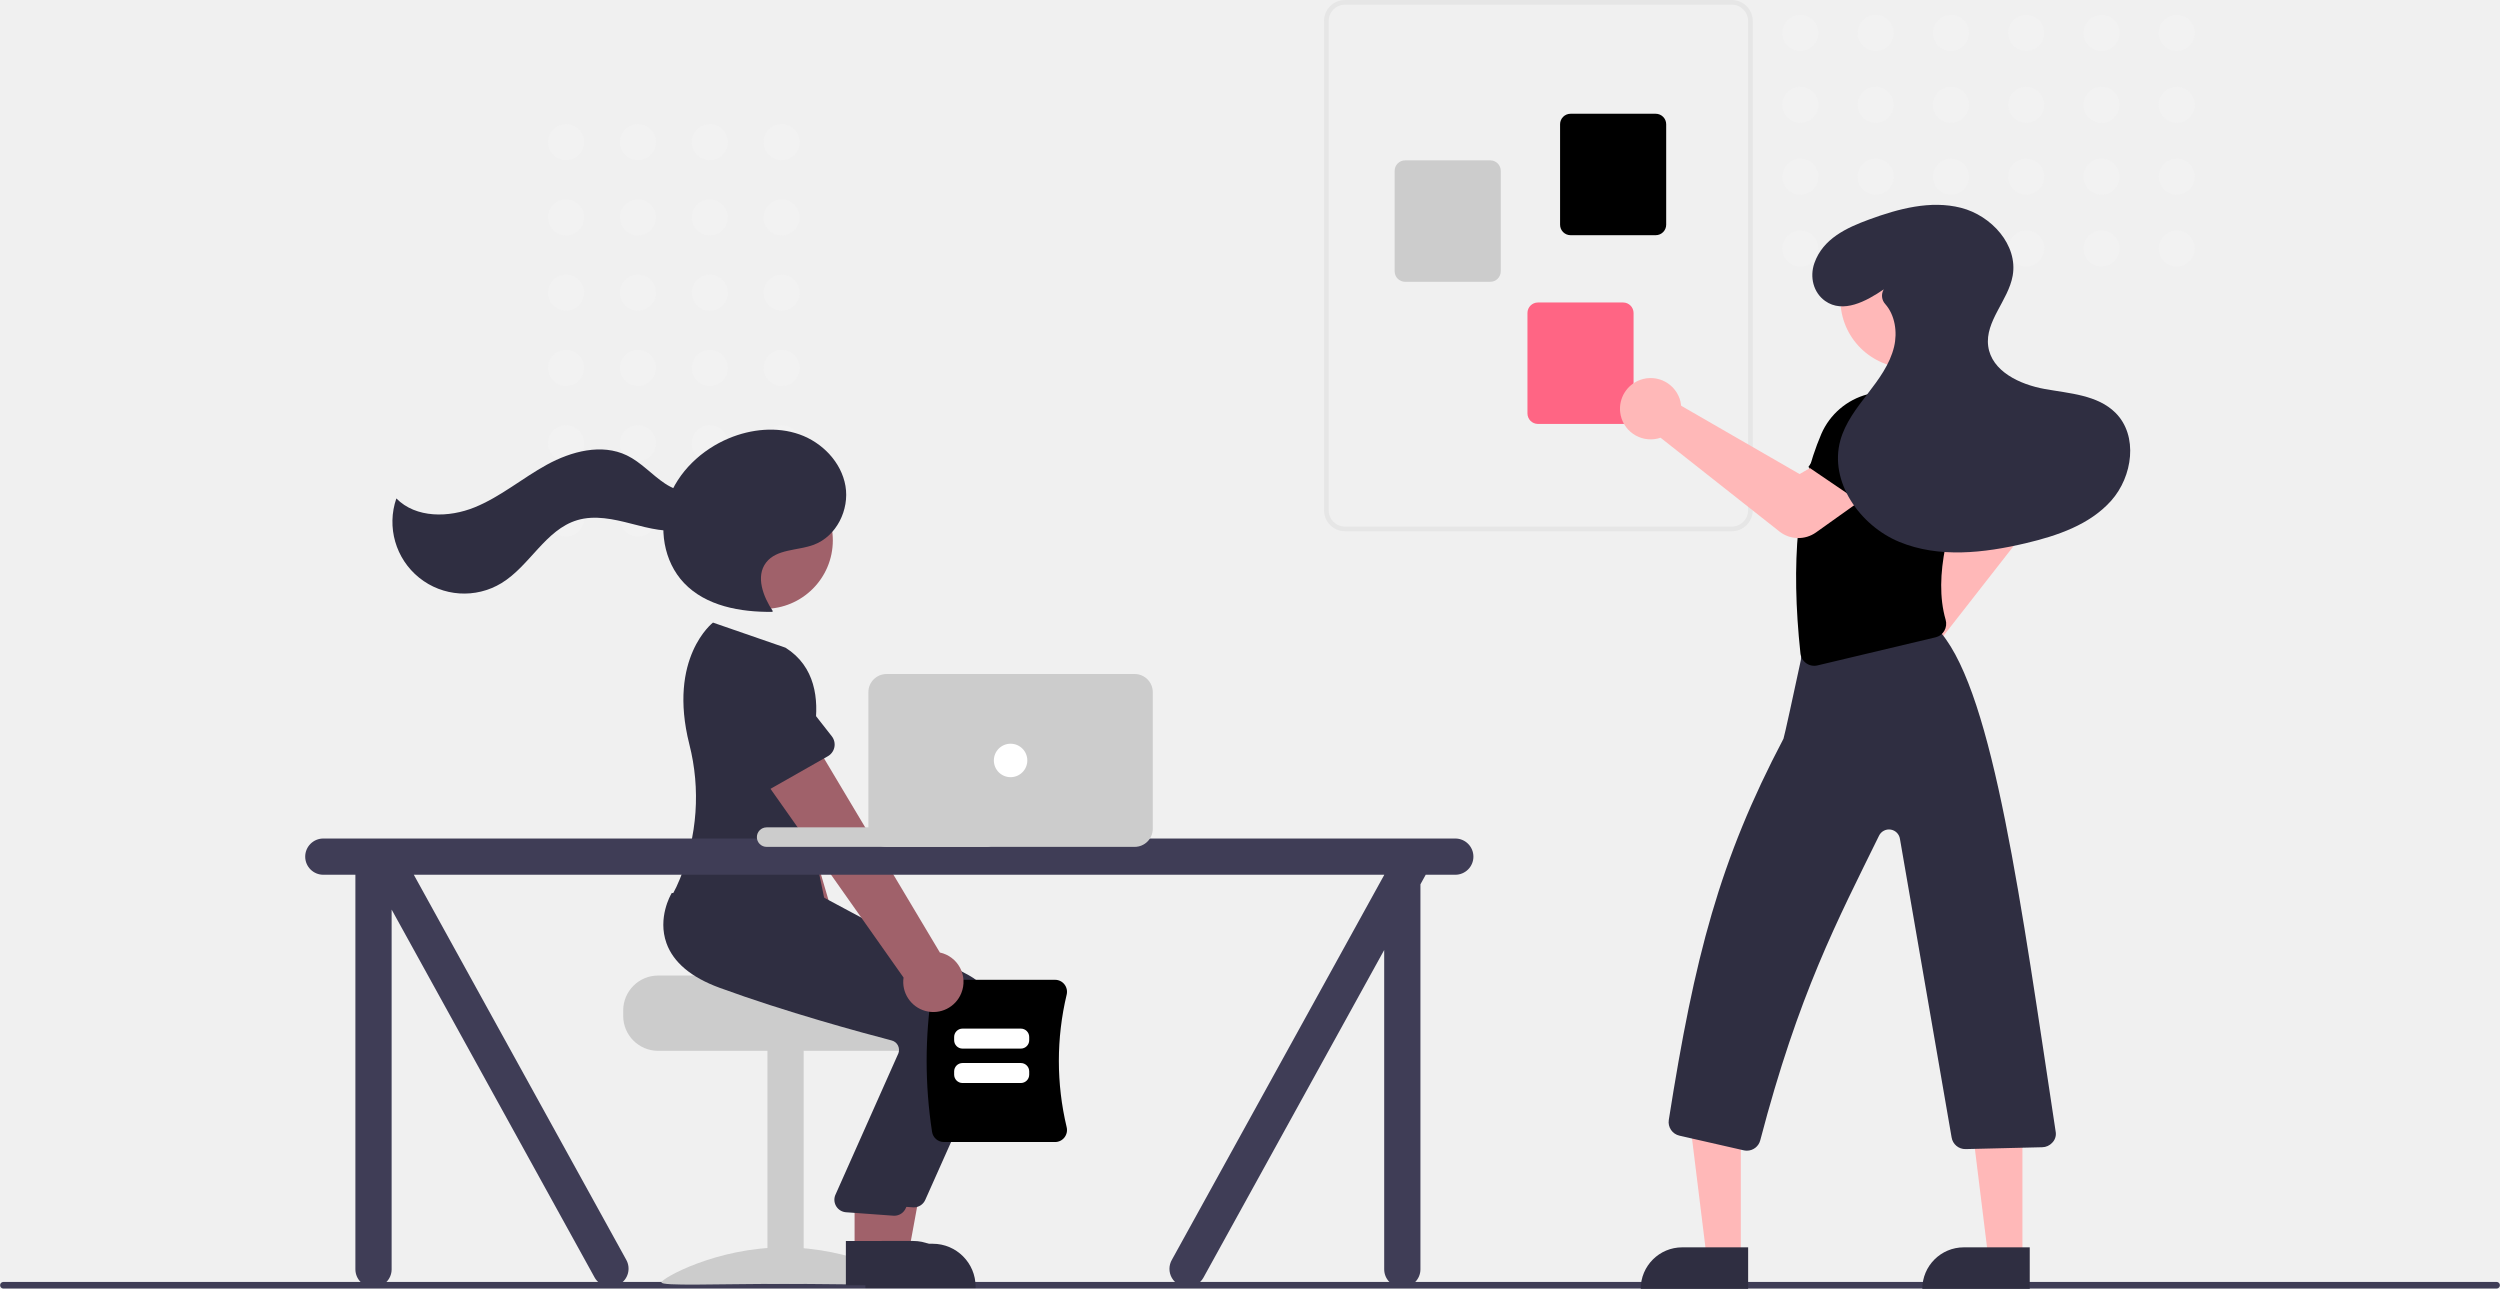
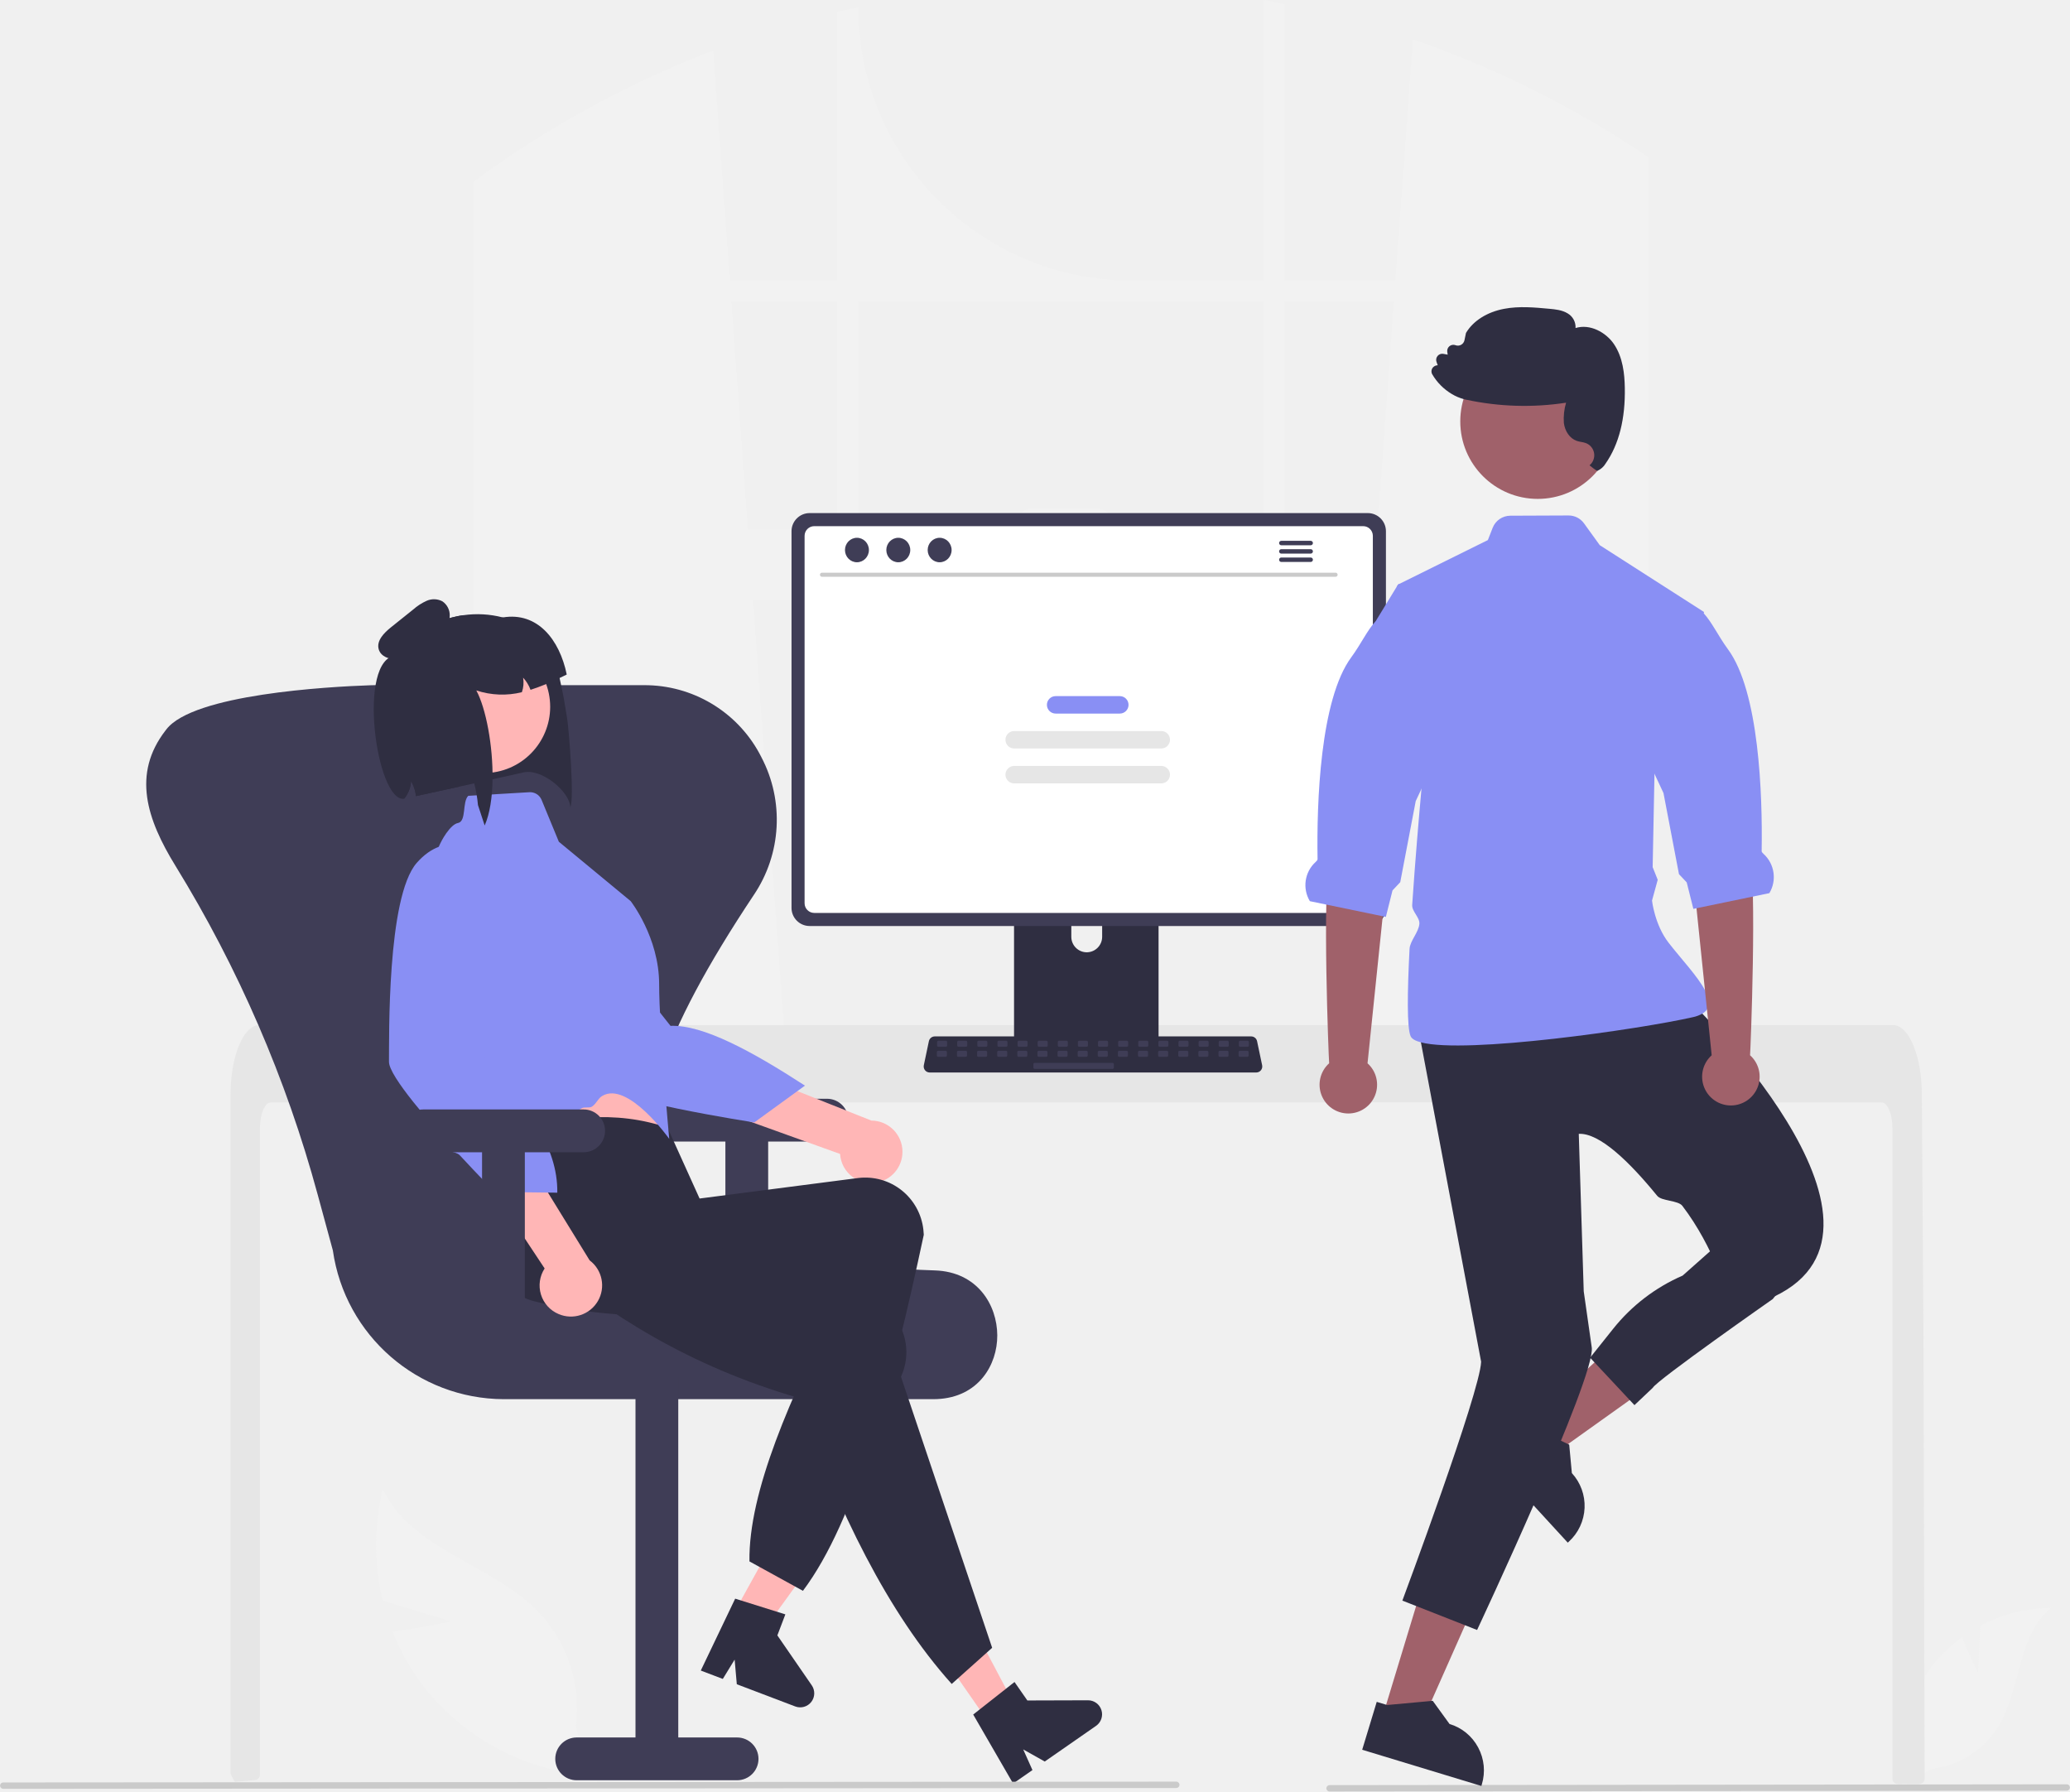
- <svg xmlns="http://www.w3.org/2000/svg" width="896.675" height="462.272" viewBox="0 0 896.675 462.272" role="img" artist="Katerina Limpitsouni" source="https://undraw.co/">
-   <path d="M1047.147,681.033H152.853a1.191,1.191,0,0,1,0-2.381h894.294a1.191,1.191,0,0,1,0,2.381Z" transform="translate(-151.6623 -218.8641)" fill="#3f3d56" />
-   <circle cx="280.353" cy="50.98" r="6.467" fill="#f2f2f2" />
-   <circle cx="254.58" cy="50.98" r="6.467" fill="#f2f2f2" />
-   <circle cx="228.807" cy="50.98" r="6.467" fill="#f2f2f2" />
-   <circle cx="203.033" cy="50.98" r="6.467" fill="#f2f2f2" />
-   <circle cx="280.353" cy="77.98" r="6.467" fill="#f2f2f2" />
-   <circle cx="254.58" cy="77.98" r="6.467" fill="#f2f2f2" />
-   <circle cx="228.807" cy="77.98" r="6.467" fill="#f2f2f2" />
-   <circle cx="203.033" cy="77.98" r="6.467" fill="#f2f2f2" />
-   <circle cx="280.353" cy="104.98" r="6.467" fill="#f2f2f2" />
-   <circle cx="254.58" cy="104.98" r="6.467" fill="#f2f2f2" />
-   <circle cx="228.807" cy="104.98" r="6.467" fill="#f2f2f2" />
-   <circle cx="203.033" cy="104.98" r="6.467" fill="#f2f2f2" />
-   <circle cx="280.353" cy="131.98" r="6.467" fill="#f2f2f2" />
-   <circle cx="254.58" cy="131.98" r="6.467" fill="#f2f2f2" />
-   <circle cx="228.807" cy="131.98" r="6.467" fill="#f2f2f2" />
-   <circle cx="203.033" cy="131.98" r="6.467" fill="#f2f2f2" />
-   <circle cx="280.353" cy="158.98" r="6.467" fill="#f2f2f2" />
-   <circle cx="254.58" cy="158.98" r="6.467" fill="#f2f2f2" />
-   <circle cx="228.807" cy="158.98" r="6.467" fill="#f2f2f2" />
-   <circle cx="203.033" cy="158.98" r="6.467" fill="#f2f2f2" />
-   <circle cx="280.353" cy="185.98" r="6.467" fill="#f2f2f2" />
-   <circle cx="254.58" cy="185.98" r="6.467" fill="#f2f2f2" />
-   <circle cx="228.807" cy="185.98" r="6.467" fill="#f2f2f2" />
-   <circle cx="203.033" cy="185.98" r="6.467" fill="#f2f2f2" />
-   <path d="M375.19,581.264v2a12.511,12.511,0,0,0,12.5,12.5h90a12.505,12.505,0,0,0,12.5-12.5v-2a12.41,12.41,0,0,0-2.9-8,12.859,12.859,0,0,0-2.11-2s-49.48-1.12-49.48-2.5H387.69A12.517,12.517,0,0,0,375.19,581.264Z" transform="translate(-151.6623 -218.8641)" fill="#ccc" />
-   <rect x="275.252" y="376.403" width="13" height="84" fill="#ccc" />
-   <path d="M476.914,678.811c0,1.405-19.699.543-44,.543s-44,.861-44-.543,19.699-12.543,44-12.543S476.914,677.406,476.914,678.811Z" transform="translate(-151.6623 -218.8641)" fill="#ccc" />
-   <path d="M459.041,579.568a10.743,10.743,0,0,0-3.807-16.027L427.681,469.656l-20.981,10.276,33.681,89.055a10.801,10.801,0,0,0,18.66,10.581Z" transform="translate(-151.6623 -218.8641)" fill="#a0616a" />
-   <path d="M433.923,485.335l-23.483,6.357a4.817,4.817,0,0,1-6.042-4.086l-2.838-24.087a13.377,13.377,0,0,1,25.846-6.915l9.674,22.156a4.817,4.817,0,0,1-3.156,6.576Z" transform="translate(-151.6623 -218.8641)" fill="#000" />
-   <polygon points="313.516 450.101 325.776 450.1 331.609 418.304 313.514 418.304 313.516 450.101" fill="#a0616a" />
-   <path d="M462.051,664.962l24.144-.001h.001a15.386,15.386,0,0,1,15.386,15.386v.5l-39.531.001Z" transform="translate(-151.6623 -218.8641)" fill="#2f2e41" />
-   <path d="M479.409,651.914q-.214,0-.43-.021l-16.967-1.235a4.5,4.5,0,0,1-3.809-6.029l22.707-51.015a3.498,3.498,0,0,0-.196-2.799,3.451,3.451,0,0,0-2.211-1.76c-10.677-2.791-38.072-10.223-61.786-18.918-10.16-3.726-16.559-9.109-19.019-16.002-3.243-9.087,1.555-17.374,1.76-17.722l.161-.272,22.315,2.028,24.191,2.058,53.013,28.428a20.086,20.086,0,0,1,8.819,25.784l-24.441,54.808A4.497,4.497,0,0,1,479.409,651.914Z" transform="translate(-151.6623 -218.8641)" fill="#2f2e41" />
-   <circle cx="274.15" cy="193.816" r="24.561" fill="#a0616a" />
-   <polygon points="306.516 449.101 318.776 449.1 324.609 417.304 306.514 417.304 306.516 449.101" fill="#a0616a" />
-   <path d="M455.051,663.962l24.144-.001h.001a15.386,15.386,0,0,1,15.386,15.386v.5l-39.531.001Z" transform="translate(-151.6623 -218.8641)" fill="#2f2e41" />
-   <path d="M472.409,654.914q-.214,0-.43-.021l-16.967-1.235a4.5,4.5,0,0,1-3.809-6.029l22.707-51.015a3.498,3.498,0,0,0-.196-2.799,3.451,3.451,0,0,0-2.211-1.76c-10.677-2.791-38.072-10.223-61.786-18.918-10.16-3.726-16.559-9.109-19.019-16.002-3.243-9.087,1.555-17.374,1.76-17.722l.161-.272,22.315,2.028,24.191,2.058,53.013,28.428a20.086,20.086,0,0,1,8.819,25.784l-24.441,54.808A4.497,4.497,0,0,1,472.409,654.914Z" transform="translate(-151.6623 -218.8641)" fill="#2f2e41" />
-   <path d="M433.387,451.168l-26-9s-16.322,12.54-8.481,43.649a77.012,77.012,0,0,1-3.4,48.32,49.778,49.778,0,0,1-2.619,5.531s29,35,56,9l-10.5-50.5S454.887,464.668,433.387,451.168Z" transform="translate(-151.6623 -218.8641)" fill="#2f2e41" />
-   <path d="M428.862,438.076c-3.496-5.232-6.254-12.488-2.406-17.466,3.799-4.914,11.292-4.19,17.111-6.365,8.104-3.029,12.804-12.549,11.338-21.076s-8.31-15.594-16.464-18.486-17.348-1.951-25.333,1.379c-9.829,4.1-18.261,12.03-21.797,22.076s-1.646,22.108,5.689,29.83c7.864,8.278,20.206,10.485,31.623,10.351" transform="translate(-151.6623 -218.8641)" fill="#2f2e41" />
-   <path d="M406.015,393.444c-4.405,3.586-11.125,1.993-15.854-1.154s-8.565-7.628-13.681-10.096c-9.019-4.35-19.924-1.458-28.702,3.36s-16.559,11.475-25.831,15.256-21.104,3.968-28.125-3.172a25.732,25.732,0,0,0,37.71,30.371c10.159-6.188,15.771-19.164,27.166-22.579,6.306-1.89,13.076-.368,19.449,1.281s13.018,3.43,19.449,2.027,12.447-7.183,11.629-13.715Z" transform="translate(-151.6623 -218.8641)" fill="#2f2e41" />
-   <path d="M485.969,624.871a167.506,167.506,0,0,1,0-50.975,4.303,4.303,0,0,1,4.237-3.606h39.873a4.247,4.247,0,0,1,3.355,1.626,4.319,4.319,0,0,1,.807,3.705,102.328,102.328,0,0,0-0,47.525,4.318,4.318,0,0,1-.807,3.705,4.247,4.247,0,0,1-3.355,1.626H490.206A4.303,4.303,0,0,1,485.969,624.871Z" transform="translate(-151.6623 -218.8641)" fill="#000" />
-   <path d="M517.808,594.966H496.885a3.003,3.003,0,0,1-3-3v-1.172a3.003,3.003,0,0,1,3-3h20.924a3.003,3.003,0,0,1,3,3v1.172A3.003,3.003,0,0,1,517.808,594.966Z" transform="translate(-151.6623 -218.8641)" fill="#fff" />
-   <path d="M517.808,607.311H496.885a3.003,3.003,0,0,1-3-3v-1.172a3.003,3.003,0,0,1,3-3h20.924a3.003,3.003,0,0,1,3,3V604.311A3.003,3.003,0,0,1,517.808,607.311Z" transform="translate(-151.6623 -218.8641)" fill="#fff" />
-   <path d="M496.454,575.068a10.743,10.743,0,0,0-7.69-14.567L438.628,476.477,420.88,491.669l54.862,77.816a10.801,10.801,0,0,0,20.712,5.584Z" transform="translate(-151.6623 -218.8641)" fill="#a0616a" />
-   <path d="M448.589,490.099l-21.15,12.022a4.817,4.817,0,0,1-6.871-2.446l-8.766-22.614a13.377,13.377,0,0,1,23.298-13.153l14.903,19.036a4.817,4.817,0,0,1-1.413,7.156Z" transform="translate(-151.6623 -218.8641)" fill="#2f2e41" />
-   <path d="M673.63,519.614h-406a6.5,6.5,0,1,0,0,13h11.5v141.5a6.5,6.5,0,0,0,13,0V545.104l72.871,132.078a6.5,6.5,0,0,0,11.258-6.5L300.083,532.614H648.13v.084l-76.129,137.984a6.5,6.5,0,1,0,11.258,6.5L648.13,559.604V674.114a6.5,6.5,0,0,0,13,0V536.041l1.891-3.427h10.609a6.5,6.5,0,0,0,0-13Z" transform="translate(-151.6623 -218.8641)" fill="#3f3d56" />
-   <rect x="271.467" y="296.75" width="86" height="7" rx="3.5" fill="#ccc" />
-   <path d="M558.63,522.614h-89a6.507,6.507,0,0,1-6.5-6.5v-49a6.507,6.507,0,0,1,6.5-6.5h89a6.507,6.507,0,0,1,6.5,6.5v49A6.507,6.507,0,0,1,558.63,522.614Z" transform="translate(-151.6623 -218.8641)" fill="#ccc" />
-   <circle cx="362.467" cy="272.75" r="6" fill="#fff" />
-   <path d="M626.55,401.886v-175.5a7.53,7.53,0,0,1,7.521-7.521H772.8a7.53,7.53,0,0,1,7.521,7.521v175.5a7.53,7.53,0,0,1-7.521,7.521H634.072A7.53,7.53,0,0,1,626.55,401.886Zm7.521-181.35a5.857,5.857,0,0,0-5.85,5.85v175.5a5.857,5.857,0,0,0,5.85,5.85H772.8a5.857,5.857,0,0,0,5.85-5.85v-175.5a5.857,5.857,0,0,0-5.85-5.85Z" transform="translate(-151.6623 -218.8641)" fill="#e6e6e6" />
-   <path d="M711.215,299.462V263.426a3.765,3.765,0,0,1,3.761-3.761h30.537a3.765,3.765,0,0,1,3.761,3.761v36.036a3.765,3.765,0,0,1-3.761,3.761h-30.537A3.765,3.765,0,0,1,711.215,299.462Z" transform="translate(-151.6623 -218.8641)" fill="#000" />
-   <path d="M651.88,316.176V280.14a3.765,3.765,0,0,1,3.761-3.761h30.537a3.765,3.765,0,0,1,3.761,3.761v36.036a3.765,3.765,0,0,1-3.761,3.761h-30.537A3.765,3.765,0,0,1,651.88,316.176Z" transform="translate(-151.6623 -218.8641)" fill="#ccc" />
-   <path d="M699.515,367.155V331.119a3.765,3.765,0,0,1,3.761-3.761h30.537a3.765,3.765,0,0,1,3.761,3.761v36.036a3.765,3.765,0,0,1-3.761,3.761h-30.537A3.765,3.765,0,0,1,699.515,367.155Z" transform="translate(-151.6623 -218.8641)" fill="#ff6584" />
-   <circle cx="780.741" cy="11.82" r="6.467" fill="#f2f2f2" />
-   <circle cx="780.741" cy="37.594" r="6.467" fill="#f2f2f2" />
-   <circle cx="780.741" cy="63.367" r="6.467" fill="#f2f2f2" />
-   <circle cx="780.741" cy="89.14" r="6.467" fill="#f2f2f2" />
-   <circle cx="753.741" cy="11.82" r="6.467" fill="#f2f2f2" />
-   <circle cx="753.741" cy="37.594" r="6.467" fill="#f2f2f2" />
-   <circle cx="753.741" cy="63.367" r="6.467" fill="#f2f2f2" />
-   <circle cx="753.741" cy="89.14" r="6.467" fill="#f2f2f2" />
-   <circle cx="726.741" cy="11.82" r="6.467" fill="#f2f2f2" />
-   <circle cx="726.741" cy="37.594" r="6.467" fill="#f2f2f2" />
-   <circle cx="726.741" cy="63.367" r="6.467" fill="#f2f2f2" />
-   <circle cx="726.741" cy="89.14" r="6.467" fill="#f2f2f2" />
-   <circle cx="699.741" cy="11.82" r="6.467" fill="#f2f2f2" />
-   <circle cx="699.741" cy="37.594" r="6.467" fill="#f2f2f2" />
-   <circle cx="699.741" cy="63.367" r="6.467" fill="#f2f2f2" />
-   <circle cx="699.741" cy="89.14" r="6.467" fill="#f2f2f2" />
-   <circle cx="672.741" cy="11.82" r="6.467" fill="#f2f2f2" />
-   <circle cx="672.741" cy="37.594" r="6.467" fill="#f2f2f2" />
-   <circle cx="672.741" cy="63.367" r="6.467" fill="#f2f2f2" />
-   <circle cx="672.741" cy="89.14" r="6.467" fill="#f2f2f2" />
-   <circle cx="645.741" cy="11.82" r="6.467" fill="#f2f2f2" />
-   <circle cx="645.741" cy="37.594" r="6.467" fill="#f2f2f2" />
-   <circle cx="645.741" cy="63.367" r="6.467" fill="#f2f2f2" />
-   <circle cx="645.741" cy="89.14" r="6.467" fill="#f2f2f2" />
-   <path d="M823.457,460.117a11.003,11.003,0,0,1,7.768-14.464,10.59,10.59,0,0,1,1.451-.236l24.303-42.599-6.137-10.542,15.275-11.785,11.687,16.232a11.149,11.149,0,0,1-.26,13.309L844.179,452.745a10.507,10.507,0,0,1,.311,1.035A11.003,11.003,0,0,1,835.13,467.269a10.706,10.706,0,0,1-1.347.084A11.036,11.036,0,0,1,823.457,460.117Z" transform="translate(-151.6623 -218.8641)" fill="#ffb8b8" />
-   <polygon points="624.38 450.888 612.12 450.887 606.288 403.599 624.382 403.6 624.38 450.888" fill="#ffb8b8" />
-   <path d="M603.363,447.384H627.007a0,0,0,0,1,0,0v14.887a0,0,0,0,1,0,0H588.476a0,0,0,0,1,0,0v0A14.887,14.887,0,0,1,603.363,447.384Z" fill="#2f2e41" />
-   <polygon points="725.38 450.888 713.12 450.887 707.288 403.599 725.382 403.6 725.38 450.888" fill="#ffb8b8" />
-   <path d="M704.363,447.384H728.007a0,0,0,0,1,0,0v14.887a0,0,0,0,1,0,0H689.476a0,0,0,0,1,0,0v0A14.887,14.887,0,0,1,704.363,447.384Z" fill="#2f2e41" />
-   <path d="M869.518,382.793l-27.525,10.459-6.72-18.667a11.168,11.168,0,0,1,5.002-13.5h0a11.168,11.168,0,0,1,14.262,2.784Z" transform="translate(-151.6623 -218.8641)" fill="#000" />
-   <path d="M777.101,631.452l-23.084-5.265a4.986,4.986,0,0,1-3.812-5.619c9.263-58.709,18.174-93.091,41.14-136.752.321-.814,3.907-17.338,6.247-28.285a4.972,4.972,0,0,1,4.214-5.024l43.044-6.625a5.57,5.57,0,0,1,2.021-.304l.43.082-.005.423c-.005.438-.441.504-.604.53l-.572.088a6.685,6.685,0,0,1,1.775,1.207c18.86,22.684,28.667,97.04,41.123,179.185a4.484,4.484,0,0,1-1.304,3.647,4.933,4.933,0,0,1-3.538,1.601l-27.501.67a4.982,4.982,0,0,1-5.035-4.218L833.115,519.743a3.974,3.974,0,0,0-7.495-1.156c-14.944,30.435-28.881,56.755-42.606,109.266a4.953,4.953,0,0,1-4.792,3.726A5.03,5.03,0,0,1,777.101,631.452Z" transform="translate(-151.6623 -218.8641)" fill="#2f2e41" />
-   <path d="M799.508,456.753a4.999,4.999,0,0,1-2.083-3.549c-3.525-32.91-1.07-58.664,7.506-78.735a24.992,24.992,0,0,1,16.567-14.18l22.25-1.123.115.056a26.005,26.005,0,0,1,14.219,27.588c-7.156,18.863-13.148,38.503-8.579,54.346a5.122,5.122,0,0,1-.484,3.983,4.884,4.884,0,0,1-3.116,2.309l-42.378,10.081a4.964,4.964,0,0,1-4.017-.777Z" transform="translate(-151.6623 -218.8641)" fill="#000" />
-   <path d="M789.93,409.526l-42.674-33.666a10.516,10.516,0,0,1-1.036.306A11.027,11.027,0,0,1,737.402,374.474a10.913,10.913,0,0,1-4.626-7.733,11.023,11.023,0,0,1,7.209-11.638,11.004,11.004,0,0,1,14.426,7.837,10.573,10.573,0,0,1,.229,1.452l42.481,24.507,10.572-6.086,11.711,15.332-16.414,11.699a10.942,10.942,0,0,1-13.06-.318Z" transform="translate(-151.6623 -218.8641)" fill="#ffb8b8" />
-   <path d="M824.611,402.92l-24.349-16.557,11.443-16.207a11.168,11.168,0,0,1,13.929-3.64l0,0a11.168,11.168,0,0,1,5.894,13.283Z" transform="translate(-151.6623 -218.8641)" fill="#000" />
-   <circle cx="684.659" cy="107.431" r="24.561" fill="#ffb8b8" />
-   <path d="M827.316,322.637c-6.313,4.321-14.601,8.762-21.049,4.161-4.234-3.021-5.567-8.615-3.851-13.525,3.087-8.829,11.569-12.715,19.681-15.695,10.544-3.873,22.026-6.954,32.911-4.181s20.506,13.313,18.541,24.373c-1.58,8.894-9.97,16.295-8.779,25.25,1.199,9.012,11.334,13.756,20.281,15.367s18.96,2.128,25.391,8.555c8.203,8.199,6.155,22.853-1.564,31.51s-19.367,12.58-30.654,15.248c-14.955,3.534-31.129,5.392-45.332-.474s-25.256-21.654-21.141-36.46c1.738-6.254,5.832-11.539,9.789-16.685s7.963-10.526,9.472-16.839c1.258-5.261.327-11.369-3.162-15.315a4.437,4.437,0,0,1-.594-5.186Z" transform="translate(-151.6623 -218.8641)" fill="#2f2e41" />
+ <svg xmlns="http://www.w3.org/2000/svg" width="774.131" height="669.898" viewBox="0 0 774.131 669.898" role="img" artist="Katerina Limpitsouni" source="https://undraw.co/">
+   <path d="M824.241,170.371c-.87-.58-1.75-1.13-2.62-1.69a380.241,380.241,0,0,0-80.31-38.93l-6.54,90.22h-41.46v-103.39c-2.61-.54-5.24-1.05-7.87-1.53v104.92H636.171A102.27,102.27,0,0,1,533.901,117.701v-0c-2.64.57-5.26,1.18-7.88,1.83v100.44h-40.13l-6.23-86.03a380.858,380.858,0,0,0-81.94,43.53c-.44.3-.88.61-1.31.91-2.21,1.55-4.39,3.13-6.56,4.73v344.19h118.27l-2.09-28.95-11.5-158.95h231.59l-11.5,158.95-2.09,28.95h116.96v-353.45Q826.881,172.081,824.241,170.371Zm-298.22,142.78h-33.39l-6.17-85.3h39.56Zm159.42,0h-56.08v-1.69a6.18,6.18,0,0,0-6.19-6.18h-24.38a6.178,6.178,0,0,0-6.18,6.18v1.69h-58.71v-85.3h151.54Zm7.87,0v-85.3h40.89l-6.17,85.3Z" transform="translate(-212.9343 -115.0508)" fill="#f2f2f2" />
+   <path d="M952.684,740.6l.782-17.576a56.765,56.765,0,0,1,26.477-6.702c-12.717,10.397-11.127,30.438-19.749,44.419a34.144,34.144,0,0,1-25.038,15.779L924.514,783.035a57.215,57.215,0,0,1,12.06-46.364,55.267,55.267,0,0,1,10.157-9.437C949.279,733.954,952.684,740.6,952.684,740.6Z" transform="translate(-212.9343 -115.0508)" fill="#f2f2f2" />
+   <path d="M381.733,721.34l-25.68-7.775a86.572,86.572,0,0,1,.067-41.654c10.575,22.709,40.792,27.909,58.207,45.916a52.073,52.073,0,0,1,13.888,42.946l5.621,18.181A87.259,87.259,0,0,1,369.859,743.669a84.287,84.287,0,0,1-10.122-18.565C370.629,723.869,381.733,721.34,381.733,721.34Z" transform="translate(-212.9343 -115.0508)" fill="#f2f2f2" />
+   <path d="M932.701,780.161a2.038,2.038,0,0,1-.59,1.42,1.988,1.988,0,0,1-1.41.58h-8.04a1.993,1.993,0,0,1-2-2v-243.14c0-5.36-1.8-9.71-4.01-9.72h-602.49c-2.22.01-4.01,4.36-4.02,9.72v241.65a2.006,2.006,0,0,1-1.81,1.99c-1.62.16-3.24.3-4.85.43-.04,0-.08.01-.12.01-.88.08-1.76.14-2.64.21h-.01c-.46-.83-.9-1.68-1.35-2.53a2.088,2.088,0,0,1-.22-.93v-253.44c0-1.48.06-2.97.16-4.44a56.854,56.854,0,0,1,.75-6.02c1.69-9.29,5.51-15.58,9.85-15.6h611a4.683,4.683,0,0,1,1.84.39,7.174,7.174,0,0,1,2.27,1.59,14.071,14.071,0,0,1,2.23,3.05c2.14,3.77,3.67,9.39,4.21,15.93,0,.06.01.12.01.18.14,1.62.21,3.27.2,4.92l.14,21.43.09,12.78.27,40.1.1,14.24Z" transform="translate(-212.9343 -115.0508)" fill="#e6e6e6" />
+   <path d="M985.875,784.642l-275.75.307a1.191,1.191,0,0,1,0-2.381l275.75-.307a1.191,1.191,0,0,1,0,2.381Z" transform="translate(-212.9343 -115.0508)" fill="#cacaca" />
+   <path d="M643.602,427.312h-48.838a2.606,2.606,0,0,0-2.602,2.609v77.15H646.211v-77.15A2.607,2.607,0,0,0,643.602,427.312Zm-24.255,43.836a5.794,5.794,0,0,1-5.767-5.767v-8.899a5.767,5.767,0,0,1,11.534,0v8.899a5.794,5.794,0,0,1-5.767,5.767Z" transform="translate(-212.9343 -115.0508)" fill="#2f2e41" />
+   <path d="M724.474,306.911H515.71a6.777,6.777,0,0,0-6.766,6.766v140.875a6.773,6.773,0,0,0,6.766,6.766H724.474a6.773,6.773,0,0,0,6.766-6.766v-140.875A6.777,6.777,0,0,0,724.474,306.911Z" transform="translate(-212.9343 -115.0508)" fill="#3f3d56" />
+   <path d="M722.728,311.797H517.45a3.626,3.626,0,0,0-3.619,3.626V452.806a3.625,3.625,0,0,0,3.619,3.619H722.728a3.625,3.625,0,0,0,3.619-3.619V315.423A3.626,3.626,0,0,0,722.728,311.797Z" transform="translate(-212.9343 -115.0508)" fill="#fff" />
+   <path d="M591.995,504.603v7.443a1.458,1.458,0,0,0,1.455,1.455h51.474a1.462,1.462,0,0,0,1.455-1.455V504.603Z" transform="translate(-212.9343 -115.0508)" fill="#3f3d56" />
+   <path d="M682.747,516.091H560.618a2.247,2.247,0,0,1-2.198-2.709l1.895-9a2.256,2.256,0,0,1,2.198-1.784H680.852a2.256,2.256,0,0,1,2.198,1.784l1.895,9a2.247,2.247,0,0,1-2.198,2.709Z" transform="translate(-212.9343 -115.0508)" fill="#2f2e41" />
+   <rect x="350.446" y="389.168" width="3.761" height="2.257" rx="0.488" fill="#3f3d56" />
+   <rect x="357.969" y="389.168" width="3.761" height="2.257" rx="0.488" fill="#3f3d56" />
+   <rect x="365.491" y="389.168" width="3.761" height="2.257" rx="0.488" fill="#3f3d56" />
+   <rect x="373.014" y="389.168" width="3.761" height="2.257" rx="0.488" fill="#3f3d56" />
+   <rect x="380.537" y="389.168" width="3.761" height="2.257" rx="0.488" fill="#3f3d56" />
+   <rect x="388.06" y="389.168" width="3.761" height="2.257" rx="0.488" fill="#3f3d56" />
+   <rect x="395.583" y="389.168" width="3.761" height="2.257" rx="0.488" fill="#3f3d56" />
+   <rect x="403.106" y="389.168" width="3.761" height="2.257" rx="0.488" fill="#3f3d56" />
+   <rect x="410.629" y="389.168" width="3.761" height="2.257" rx="0.488" fill="#3f3d56" />
+   <rect x="418.152" y="389.168" width="3.761" height="2.257" rx="0.488" fill="#3f3d56" />
+   <rect x="425.675" y="389.168" width="3.761" height="2.257" rx="0.488" fill="#3f3d56" />
+   <rect x="433.198" y="389.168" width="3.761" height="2.257" rx="0.488" fill="#3f3d56" />
+   <rect x="440.721" y="389.168" width="3.761" height="2.257" rx="0.488" fill="#3f3d56" />
+   <rect x="448.243" y="389.168" width="3.761" height="2.257" rx="0.488" fill="#3f3d56" />
+   <rect x="455.766" y="389.168" width="3.761" height="2.257" rx="0.488" fill="#3f3d56" />
+   <rect x="463.289" y="389.168" width="3.761" height="2.257" rx="0.488" fill="#3f3d56" />
+   <rect x="350.357" y="392.929" width="3.761" height="2.257" rx="0.488" fill="#3f3d56" />
+   <rect x="357.88" y="392.929" width="3.761" height="2.257" rx="0.488" fill="#3f3d56" />
+   <rect x="365.403" y="392.929" width="3.761" height="2.257" rx="0.488" fill="#3f3d56" />
+   <rect x="372.925" y="392.929" width="3.761" height="2.257" rx="0.488" fill="#3f3d56" />
+   <rect x="380.448" y="392.929" width="3.761" height="2.257" rx="0.488" fill="#3f3d56" />
+   <rect x="387.971" y="392.929" width="3.761" height="2.257" rx="0.488" fill="#3f3d56" />
+   <rect x="395.494" y="392.929" width="3.761" height="2.257" rx="0.488" fill="#3f3d56" />
+   <rect x="403.017" y="392.929" width="3.761" height="2.257" rx="0.488" fill="#3f3d56" />
+   <rect x="410.54" y="392.929" width="3.761" height="2.257" rx="0.488" fill="#3f3d56" />
+   <rect x="418.063" y="392.929" width="3.761" height="2.257" rx="0.488" fill="#3f3d56" />
+   <rect x="425.586" y="392.929" width="3.761" height="2.257" rx="0.488" fill="#3f3d56" />
+   <rect x="433.109" y="392.929" width="3.761" height="2.257" rx="0.488" fill="#3f3d56" />
+   <rect x="440.632" y="392.929" width="3.761" height="2.257" rx="0.488" fill="#3f3d56" />
+   <rect x="448.155" y="392.929" width="3.761" height="2.257" rx="0.488" fill="#3f3d56" />
+   <rect x="455.677" y="392.929" width="3.761" height="2.257" rx="0.488" fill="#3f3d56" />
+   <rect x="463.2" y="392.929" width="3.761" height="2.257" rx="0.488" fill="#3f3d56" />
+   <rect x="386.467" y="397.443" width="30.092" height="2.257" rx="0.488" fill="#3f3d56" />
+   <path d="M712.413,330.726H520.335a.764.764,0,0,1,0-1.528H712.413a.764.764,0,0,1,0,1.528Z" transform="translate(-212.9343 -115.0508)" fill="#cacaca" />
+   <ellipse cx="320.476" cy="205.672" rx="4.476" ry="4.576" fill="#3f3d56" />
+   <ellipse cx="335.94" cy="205.672" rx="4.476" ry="4.576" fill="#3f3d56" />
+   <ellipse cx="351.404" cy="205.672" rx="4.476" ry="4.576" fill="#3f3d56" />
+   <path d="M703.102,317.28H692.117a.832.832,0,0,0,0,1.664h10.985a.832.832,0,0,0,0-1.664Z" transform="translate(-212.9343 -115.0508)" fill="#3f3d56" />
+   <path d="M703.102,320.402H692.117a.832.832,0,0,0,0,1.664h10.985a.832.832,0,0,0,0-1.664Z" transform="translate(-212.9343 -115.0508)" fill="#3f3d56" />
+   <path d="M703.102,323.521H692.117a.832.832,0,0,0,0,1.664h10.985a.832.832,0,0,0,0-1.664Z" transform="translate(-212.9343 -115.0508)" fill="#3f3d56" />
+   <rect x="391.518" y="260.3" width="30.529" height="6.528" rx="3.264" fill="#898ff4" />
+   <rect x="376.013" y="273.356" width="61.539" height="6.528" rx="3.264" fill="#e6e6e6" />
+   <rect x="376.013" y="286.413" width="61.539" height="6.528" rx="3.264" fill="#e6e6e6" />
+   <path d="M522.211,525.911h-60a8,8,0,1,0,0,16h22v62h16v-62h22a8,8,0,1,0,0-16Z" transform="translate(-212.9343 -115.0508)" fill="#3f3d56" />
+   <path d="M561.812,638.248H401.329a64.805,64.805,0,0,1-63.917-55.636l-5.681-20.896a469.077,469.077,0,0,0-53.181-122.903c-10.747-17.454-16.279-34.349-3.715-50.615q.16-.208.316-.41c10.077-13.116,60.234-15.956,76.585-16.508q.969-.033,1.945-.033h99.819q.977,0,1.945.033a48.847,48.847,0,0,1,42.236,26.921,50.331,50.331,0,0,1-2.856,51.53c-35.063,52.671-45.799,85.697-34.808,107.085,10.631,20.688,43.22,31.265,102.559,33.285,15.946.543,23.265,12.96,23.316,24.267.05,11.015-6.986,23.176-22.553,23.848Q562.581,638.248,561.812,638.248Z" transform="translate(-212.9343 -115.0508)" fill="#3f3d56" />
+   <path d="M428.592,780.748h60a8,8,0,0,0,0-16h-22v-135h-16v135h-22a8,8,0,1,0,0,16Z" transform="translate(-212.9343 -115.0508)" fill="#3f3d56" />
+   <path d="M423.8,376.259l1.258,7.643c.595,3.706,2.75,29.886,1.153,33.009-.141-5.831-11-15-18.036-12.907l-11.042,2.453-6.853,1.525-5.578,1.223-16.209,3.541c-.028-.188-.049-.388-.077-.576-.038-.237-.077-.474-.125-.709a14.091,14.091,0,0,0-1.629-4.321,10.78,10.78,0,0,1-1.542,5.082.869.869,0,0,0-.066.126,12.734,12.734,0,0,1-.951,1.338.217.217,0,0,0-.043.039s-3.33-53.09-2.982-53.58c.255-.348.513-.687.782-1.017.267-.34.527-.669.806-1.002a.435.435,0,0,0,.09-.11,35.997,35.997,0,0,1,2.479-2.651c.256-.246.521-.495.787-.743a36.942,36.942,0,0,1,14.178-8.178c.595-.183,1.214-.351,1.843-.52.621-.158,1.254-.308,1.891-.438l.216-.044c.304-.062.619-.116.925-.169.384-.068.77-.127,1.148-.174a37.237,37.237,0,0,1,14.714.827c.01-.002.012.008.022.006a37.943,37.943,0,0,1,11.276,5.022c5.983,3.951,8.313,10.395,9.967,17.63C422.778,371.068,423.267,373.653,423.8,376.259Z" transform="translate(-212.9343 -115.0508)" fill="#2f2e41" />
+   <polygon points="269.963 611.271 280.299 616.886 307.661 579.054 292.405 570.768 269.963 611.271" fill="#ffb6b6" />
+   <path d="M487.873,712.842l18.764,5.876-2.987,7.861L516.517,745.253a5.253,5.253,0,0,1-6.191,7.891l-21.844-8.299-.811-9.206-4.424,7.217-8.236-3.129Z" transform="translate(-212.9343 -115.0508)" fill="#2f2e41" />
+   <path d="M541.444,557.111a11.614,11.614,0,0,1-14.34-10.562l-88.161-31.716,16.18-14.08,83.678,33.317a11.677,11.677,0,0,1,2.644,23.041Z" transform="translate(-212.9343 -115.0508)" fill="#ffb6b6" />
+   <path d="M414.314,436.26s-14.848.327-16.169,17.279,31.079,58.882,36.099,65.796,60.777,15.425,60.777,15.425l18.954-13.76c-19.916-12.905-38.092-22.8-50.29-22.355Z" transform="translate(-212.9343 -115.0508)" fill="#898ff4" />
+   <path d="M396.104,511.058l3.618,15.546s.036,14.335,2.574,16.978c2.521,2.631,57.955-2.651,57.955-2.651s-5.877-23.1-5.799-40.578Z" transform="translate(-212.9343 -115.0508)" fill="#ffb6b6" />
+   <path d="M513.211,709.911l-20-11c-.38-26.025,15.273-61.243,33.84-98.132-41.523,7.141-80.696,9.429-114.579.79a21.901,21.901,0,0,1-15.663-26.458q.198-.822.458-1.627c4.055-12.372-5.038-20.128,3.326-33.736,21.996-7.512,42.892-9.634,62-3L474.564,563.219l59.343-7.679a21.882,21.882,0,0,1,24.344,19.294q.12.966.156,1.94C546.407,633.027,532.953,683.642,513.211,709.911Z" transform="translate(-212.9343 -115.0508)" fill="#2f2e41" />
+   <circle cx="393.879" cy="379.329" r="24.805" transform="translate(-280.9813 -28.39138) rotate(-11.5642)" fill="#ffb6b6" />
+   <path d="M388.048,412.635l22.861-1.35a4.641,4.641,0,0,1,4.564,2.863l6.46,15.662,26.85,22.192s10.631,13.528,10.655,30.999,3.772,57.91,3.772,57.91-15.515-21.839-25.091-16.03c-1.629.988-2.202,3.009-3.909,4.03-.851.509-2.818.014-3.677.525-13.196,7.833-26.958,15.486-28.244,14.145-2.525-2.635-5.587-16.098-5.587-16.098l-20.926-76.887a28.477,28.477,0,0,1,4.049-23.962c1.462-2.058,2.994-3.59,4.417-3.843C387.439,422.11,385.739,414.947,388.048,412.635Z" transform="translate(-212.9343 -115.0508)" fill="#898ff4" />
+   <polygon points="369.583 643.84 379.233 637.131 357.372 595.887 343.13 605.789 369.583 643.84" fill="#ffb6b6" />
+   <path d="M583.976,731.217l-15.124,13.518C544.805,717.939,526.625,680.359,511.219,637.682c-40.366-11.822-70.807-30.888-97.382-53.526-9.015-7.628-15.774-17.429-8.085-26.721q.539-.652,1.126-1.26c9.078-9.33,32.101-7.552,45.585-16.1l30.121,32.196-1.895,8.632,56.577,19.165a21.852,21.852,0,0,1,13.336,28.017q-.318.92-.714,1.811Z" transform="translate(-212.9343 -115.0508)" fill="#2f2e41" />
+   <path d="M576.891,756.171l15.447-12.165,4.8,6.905,22.678-.069a5.253,5.253,0,0,1,3.015,9.566L603.644,773.745l-8.055-4.531,3.457,7.728-7.234,5.029Z" transform="translate(-212.9343 -115.0508)" fill="#2f2e41" />
+   <path d="M421.806,606.403a11.614,11.614,0,0,1-5.19-17.036l-51.754-78.102,21.386-1.626,47.202,76.707a11.677,11.677,0,0,1-11.644,20.057Z" transform="translate(-212.9343 -115.0508)" fill="#ffb6b6" />
+   <path d="M392.049,433.541s-12.103-8.608-23.289,4.198-10.252,65.787-10.357,74.331c-.033,2.675,3.83,8.448,9.153,15.117,2.39,2.994,5.073,6.168,7.831,9.323,1.596,1.826.221,5.626,1.823,7.401,1.593,1.765,6.164,1.505,7.68,3.143,7.194,7.775,13.039,13.694,13.039,13.694l23.42.288c.264-17.41-11.659-32.951-26.976-47.97Z" transform="translate(-212.9343 -115.0508)" fill="#898ff4" />
+   <path d="M424.882,367.279c-.918.453-1.808.891-2.683,1.304a83.139,83.139,0,0,1-10.855,4.416,13.666,13.666,0,0,0-2.778-4.545,10.86,10.86,0,0,1-.46,5.433,30.703,30.703,0,0,1-17.038-.658c3.599,6.664,6.258,20.706,6.064,33.229-.084,6.621-.981,12.817-2.938,17.269l-2.515-7.651a47.657,47.657,0,0,0-1.401-8.093c-1.686-7.443-3.261-2.466-5.578,1.223l-16.209,3.541c-.028-.188-.049-.388-.077-.576-.038-.237-.077-.474-.125-.709a14.091,14.091,0,0,0-1.629-4.321,10.78,10.78,0,0,1-1.542,5.082.869.869,0,0,0-.066.126,12.734,12.734,0,0,1-.951,1.338.217.217,0,0,0-.043.039c-10.465,1.4-17.801-52.566-2.98-53.57.431-.029.513-.687.78-1.027.267-.34.527-.669.806-1.002a.435.435,0,0,0,.09-.11c.792-.917,1.612-1.8,2.479-2.651.256-.246.521-.495.787-.743a37.497,37.497,0,0,1,14.18-8.168c.595-.183,1.212-.36,1.841-.53.621-.158,1.254-.308,1.891-.438l.216-.044c.304-.062.619-.116.925-.169.384-.068.77-.127,1.148-.174a9.393,9.393,0,0,1,3.532,3.095l10.355-2.119q.412-.084.829-.139l.02-.004C413.885,343.767,422.197,354.161,424.882,367.279Z" transform="translate(-212.9343 -115.0508)" fill="#2f2e41" />
+   <path d="M368.442,357.738c-2.217,1.6-4.55,3.249-7.256,3.646s-5.873-.911-6.622-3.541c-.916-3.216,1.988-6.144,4.598-8.234l8.276-6.627a20.011,20.011,0,0,1,5.074-3.281,6.762,6.762,0,0,1,5.854.196,6.287,6.287,0,0,1,2.763,5.474,11.687,11.687,0,0,1-2.05,5.996,21.089,21.089,0,0,1-13.691,9.307" transform="translate(-212.9343 -115.0508)" fill="#2f2e41" />
+   <path d="M431.211,529.911h-60a8,8,0,1,0,0,16h22v62h16v-62h22a8,8,0,0,0,0-16Z" transform="translate(-212.9343 -115.0508)" fill="#3f3d56" />
+   <path d="M652.875,783.642l-438.75.307a1.191,1.191,0,0,1,0-2.381l438.75-.307a1.191,1.191,0,0,1,0,2.381Z" transform="translate(-212.9343 -115.0508)" fill="#cacaca" />
+   <polygon points="567.621 535.776 577.388 546.42 623.092 513.812 608.676 498.102 567.621 535.776" fill="#a0616a" />
+   <path d="M800.771,665.891v-.01l-.99-10.63-.45-.21-2.63-1.25-12.41-5.87-.26-.28-2.49-2.72-13.79,12.66,18.68,20.36,12.81,13.96.43-.4a18.112,18.112,0,0,0,1.1-25.61Z" transform="translate(-212.9343 -115.0508)" fill="#2f2e41" />
+   <polygon points="517.018 641.96 530.84 646.159 553.614 594.841 533.213 588.644 517.018 641.96" fill="#a0616a" />
+   <path d="M765.741,768.501a17.957,17.957,0,0,0-10.72-8.8l-6.27-8.65-.49.04-16.57,1.52-.37-.11-3.52-1.07-5.44,17.91,44.57,13.54.17-.57A18.053,18.053,0,0,0,765.741,768.501Z" transform="translate(-212.9343 -115.0508)" fill="#2f2e41" />
+   <path id="b2eb929e-713e-4b71-a146-193a455bcc79-897" data-name="Path 17" d="M843.932,488.318s88.251,85.207,32.46,111.582H859.148s-5.182-18.41-17.045-33.935c-1.629-2.132-7.733-1.699-9.428-3.777-10.349-12.687-21.569-23.583-29.318-23.15l1.854,58.873,3,21c1.575,10.856-42.882,105.643-42.882,105.643l-27.943-10.982s29.113-78.071,29.454-89.326L743.509,500.491Z" transform="translate(-212.9343 -115.0508)" fill="#2f2e41" />
+   <path d="M851.291,492.521a5.258,5.258,0,0,1-1.72,1.56,12.151,12.151,0,0,1-3.61,1.34c-19.87,4.51-84.78,13.86-101.63,9.4-2.07-.54-3.42-1.3-3.86-2.3-1.41-3.16-1.23-16.51-.4-32.63.15-3.02,3.48-6.29,3.68-9.45.14-2.37-2.85-4.6-2.69-7.01,1.1-16.3,2.52-32.91,3.47-43.41.6-6.75,1.01-10.97,1.01-10.97l-10.25-64.63.48-.79.54-.27,33.05-16.36,1.8-4.6a7.118,7.118,0,0,1,6.59-4.51l21.77-.09a7.095,7.095,0,0,1,5.79,2.94l5.9,8.17,39,25-.15.46-18.3,55.69-.09,4.34v.01l-.68,34.9,1.89,4.73-2.13,7.76s.98,9.07,6.23,15.81c4.76,6.12,10.82,12.5,13.56,17.68v.01C852.061,488.161,852.571,490.641,851.291,492.521Z" transform="translate(-212.9343 -115.0508)" fill="#898ff4" />
+   <path id="e9cec503-1de8-4692-84d1-4d2e854ea0bd-898" data-name="Path 18" d="M880.629,594.839l-4.717,5.96s-43.383,30.352-44.873,33.188l-6.856,6.488-16.59-17.733,8.627-10.813a67.724,67.724,0,0,1,25.979-19.89h0l13.222-11.73Z" transform="translate(-212.9343 -115.0508)" fill="#2f2e41" />
+   <path d="M853.063,509.651,845.163,433.181,843.078,401.708l22.113-3.998s-.876,22.504,2.021,35.201c2.859,12.529.379,75.062.203,76.734a10.758,10.758,0,1,1-14.35.007Z" transform="translate(-212.9343 -115.0508)" fill="#a0616a" />
+   <path d="M874.633,449.028l-28.422,5.883-2.485-9.908-2.897-3.074-5.789-30.323-8.305-17.763,2.159-60.744,21.094,11.187.026.02c3.226,3.502,5.45,8.515,9.147,13.544,11.65,15.849,12.942,54.36,12.589,75.454-.006.346.342.712.761,1.096a11.695,11.695,0,0,1,2.123,14.626Z" transform="translate(-212.9343 -115.0508)" fill="#898ff4" />
+   <path d="M724.359,512.651l7.9-76.47,2.085-31.473-22.113-3.998s.876,22.504-2.021,35.201c-2.859,12.529-.379,75.062-.203,76.734a10.758,10.758,0,1,0,14.35.007Z" transform="translate(-212.9343 -115.0508)" fill="#a0616a" />
+   <path d="M750.691,396.841l-6.16,13.18-2.15,4.59-5.79,30.32-2.89,3.07-2.49,9.91-1.17-.24-21.1-4.37-6.15-1.27a11.691,11.691,0,0,1,2.12-14.63c.42-.38.77-.75.76-1.1-.35-21.09.94-59.6,12.59-75.45,3.7-5.03,5.92-10.04,9.15-13.54.01-.01.01-.02.02-.02l7.86-12.87.48-.79.54-.27Z" transform="translate(-212.9343 -115.0508)" fill="#898ff4" />
+   <circle id="e944ea38-edcc-43c9-bf24-dbaf21228ba4" data-name="Ellipse 5" cx="575.073" cy="157.587" r="28.966" fill="#a0616a" />
+   <path d="M820.571,259.931c-.1-4.94-.66-11.26-4.12-16.3-2.92-4.24-8.81-7.6-14.3-5.92a5.946,5.946,0,0,0-2.96-5.48c-2.08-1.27-4.58-1.5-6.79-1.71-5.57-.52-11.34-1.06-16.98.01-6.33,1.2-11.51,4.46-14.2,8.95l-.06.14-.55,2.66a2.525,2.525,0,0,1-1.25,1.7,2.481,2.481,0,0,1-2.11.15,2.29,2.29,0,0,0-3.07,2.48l.15,1.06-1.59-.3a2.284,2.284,0,0,0-2.57,3.05l.44,1.21a2.448,2.448,0,0,0-1.75.77,2.237,2.237,0,0,0-.3,2.62,20.812,20.812,0,0,0,7.34,7.38,17.303,17.303,0,0,0,4.37,1.87q.48.135.99.24a103.062,103.062,0,0,0,37.35,1.12,21.157,21.157,0,0,0-.83,7.56c.4,3.19,2.27,5.82,4.77,6.7a10.001,10.001,0,0,0,1.74.42,10.734,10.734,0,0,1,1.67.41,4.863,4.863,0,0,1,1.42,8.32s2.62,2.17,2.95,2.06a6.733,6.733,0,0,0,3.08-2.74C818.401,281.181,820.811,271.621,820.571,259.931Z" transform="translate(-212.9343 -115.0508)" fill="#2f2e41" />
</svg>
